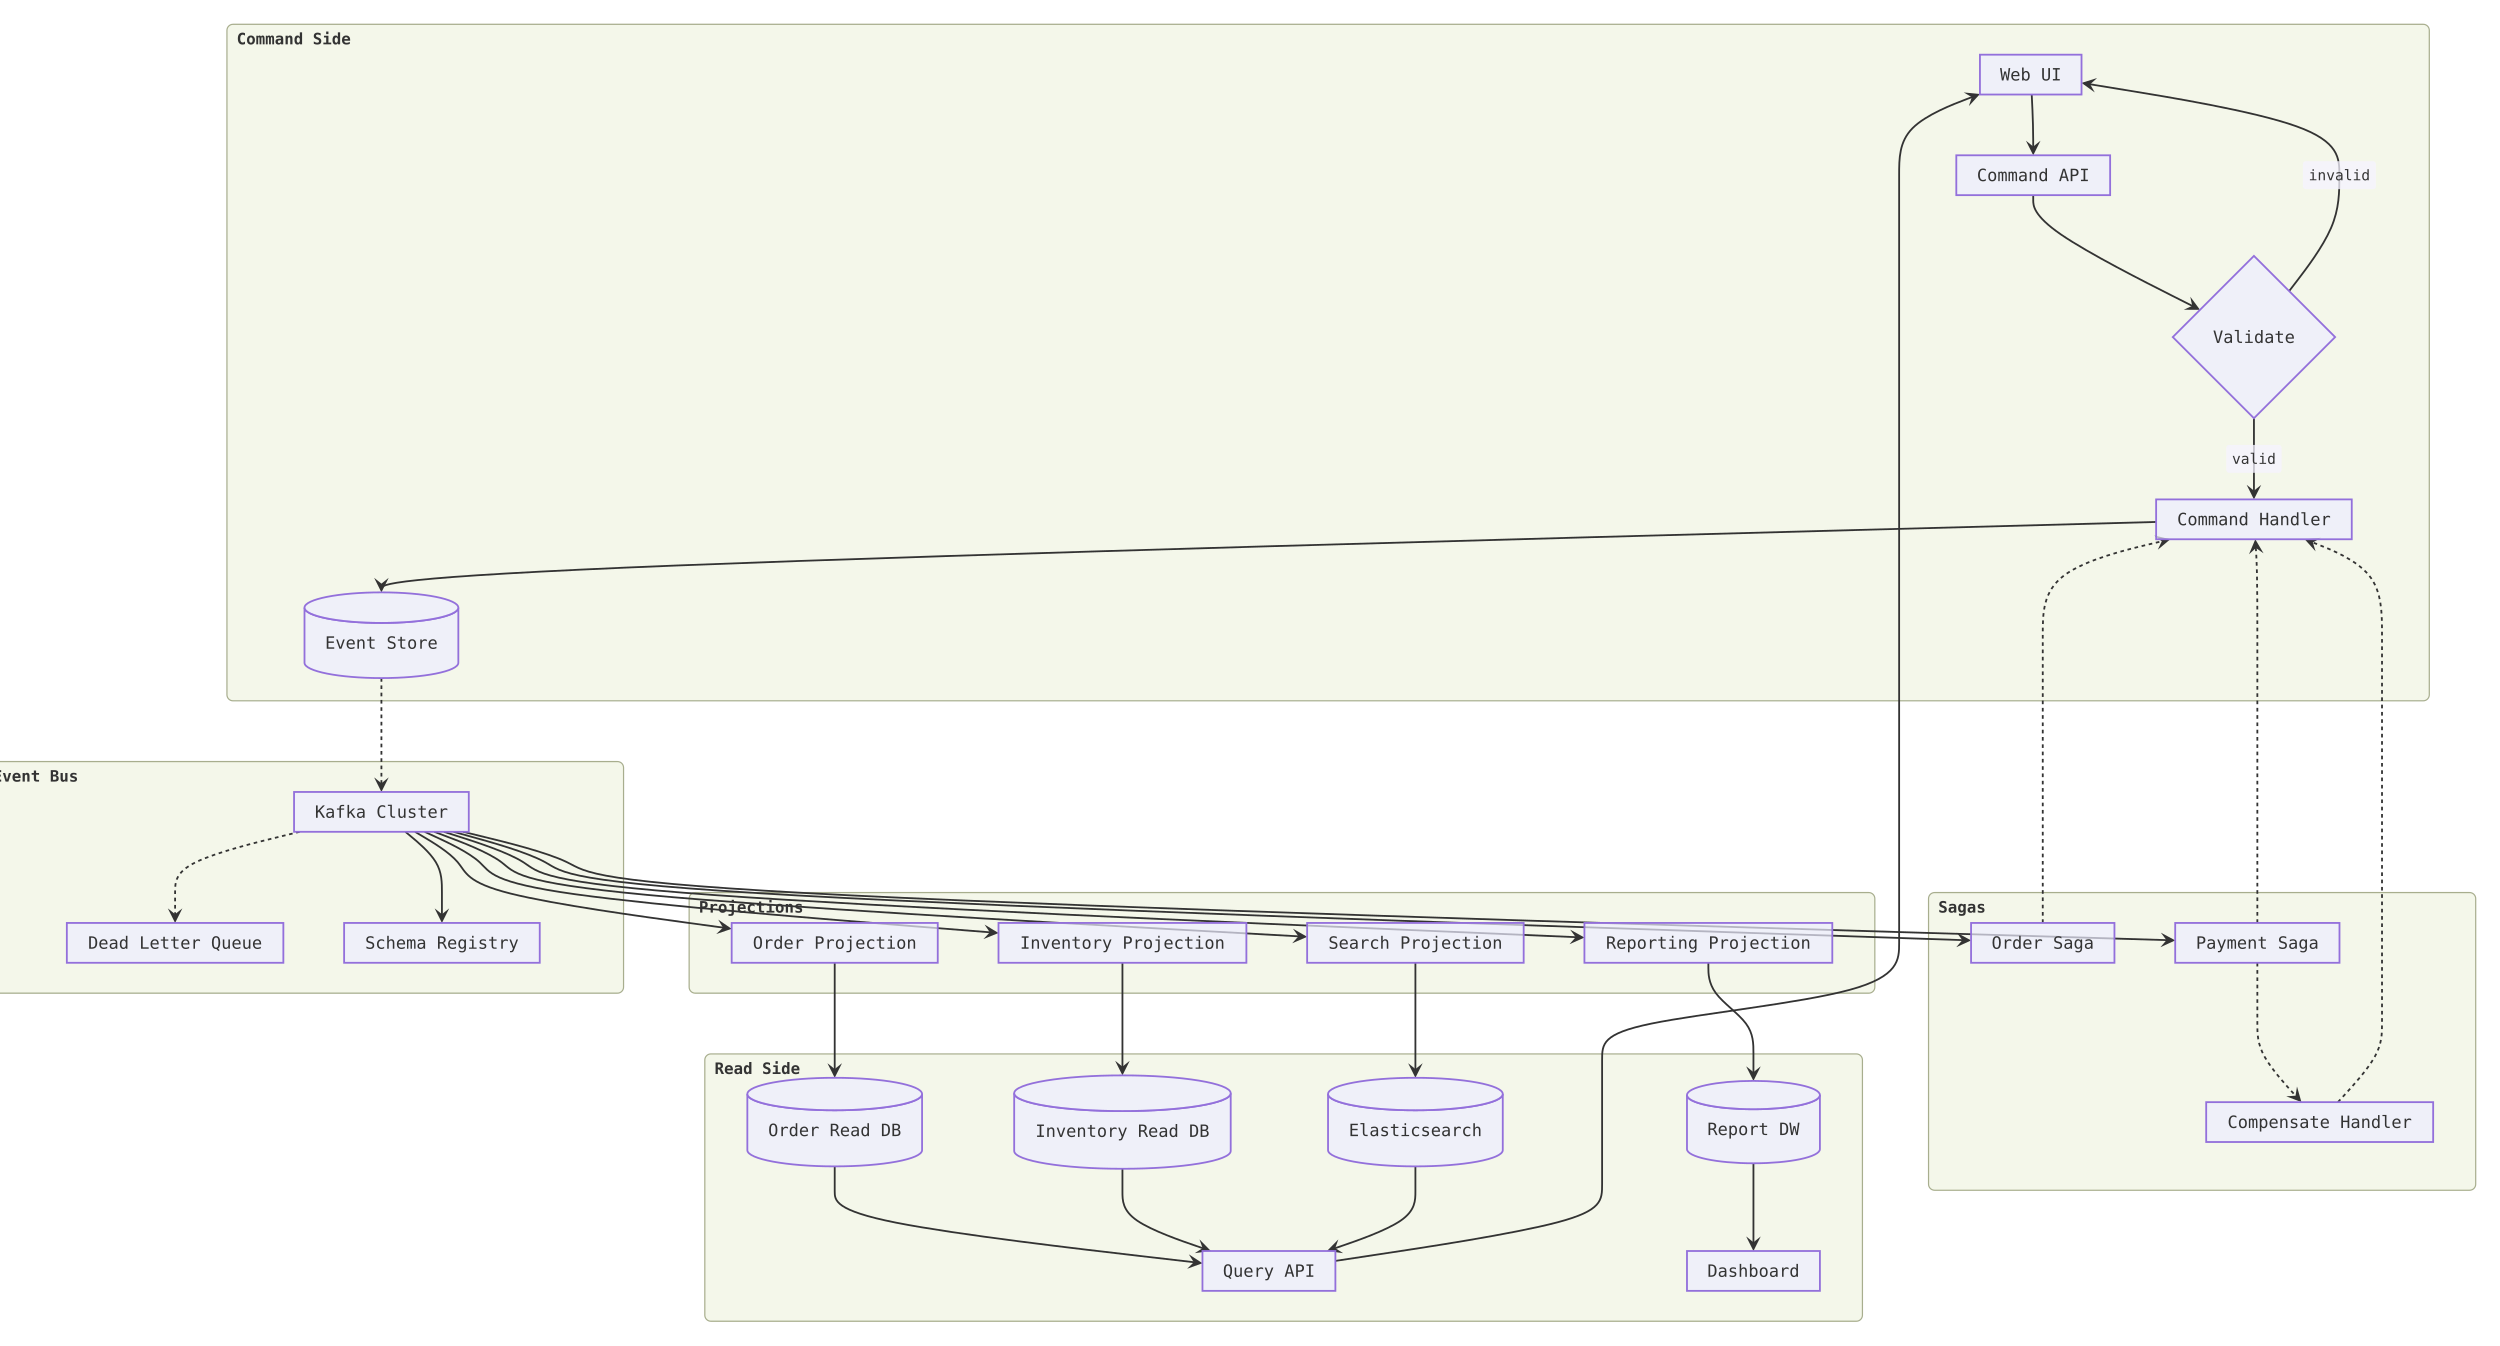
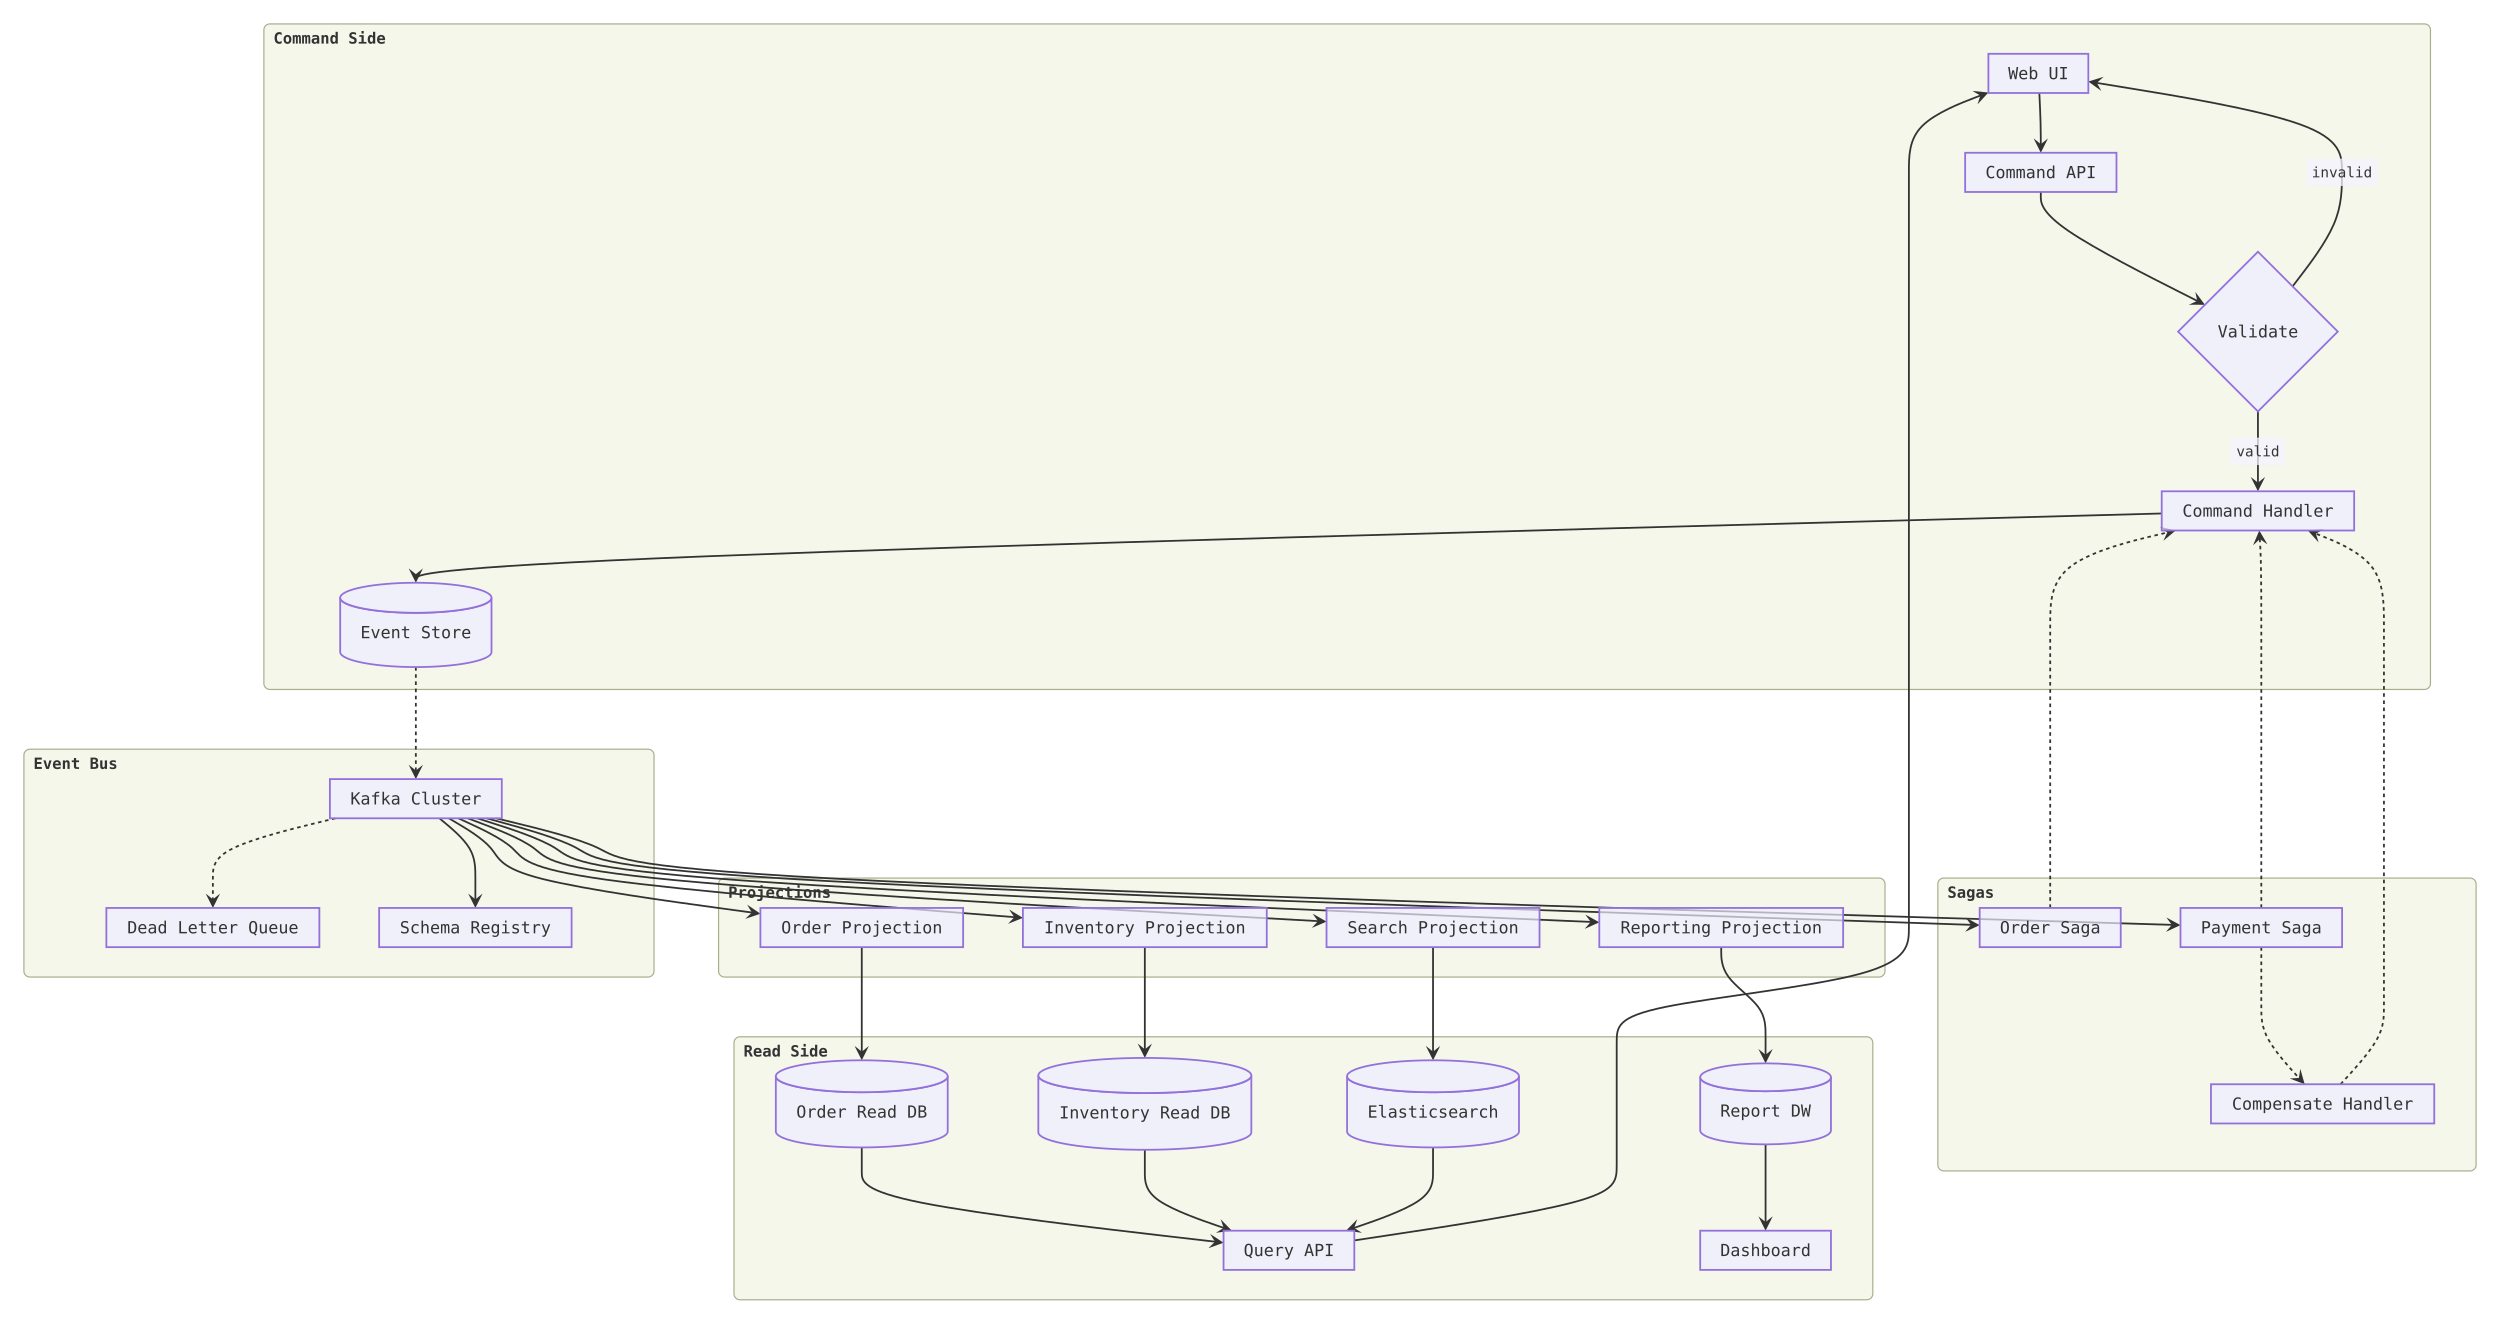
- <svg xmlns="http://www.w3.org/2000/svg" viewBox="0 0 2057.45 1107.35" width="2057.45" height="1107.35">
+ <svg xmlns="http://www.w3.org/2000/svg" viewBox="0 0 2091.42 1107.35" width="2091.42" height="1107.35">
  <defs>
    <marker id="arrow-point-333333" viewBox="0 0 10 10" refX="8" refY="5" markerWidth="8" markerHeight="8" orient="auto-start-reverse">
      <path d="M10 5 L0 10 L4 5 L0 0 Z" fill="#333333" />
    </marker>
  </defs>
  <g transform="translate(20, 20)">
-     <rect x="166.77" y="0" width="1812.5" height="556.76" rx="5" ry="5" fill="#ecf2dc99" stroke="#a8ae8e" stroke-width="1" />
-     <text x="174.77" y="12" text-anchor="start" dominant-baseline="central" font-size="13px" font-family="'Intel One Mono', 'SF Mono', 'Cascadia Code', 'JetBrains Mono', 'Fira Code', 'Consolas', 'Menlo', monospace" fill="#333333" font-weight="bold">Command Side</text>
-     <rect x="560.05" y="847.36" width="952.7" height="219.99" rx="5" ry="5" fill="#ecf2dc99" stroke="#a8ae8e" stroke-width="1" />
-     <text x="568.05" y="859.36" text-anchor="start" dominant-baseline="central" font-size="13px" font-family="'Intel One Mono', 'SF Mono', 'Cascadia Code', 'JetBrains Mono', 'Fira Code', 'Consolas', 'Menlo', monospace" fill="#333333" font-weight="bold">Read Side</text>
-     <rect x="1567.15" y="714.56" width="450.3" height="244.99" rx="5" ry="5" fill="#ecf2dc99" stroke="#a8ae8e" stroke-width="1" />
-     <text x="1575.15" y="726.56" text-anchor="start" dominant-baseline="central" font-size="13px" font-family="'Intel One Mono', 'SF Mono', 'Cascadia Code', 'JetBrains Mono', 'Fira Code', 'Consolas', 'Menlo', monospace" fill="#333333" font-weight="bold">Sagas</text>
-     <rect x="-33.98" y="606.76" width="527.15" height="190.6" rx="5" ry="5" fill="#ecf2dc99" stroke="#a8ae8e" stroke-width="1" />
-     <text x="-25.98" y="618.76" text-anchor="start" dominant-baseline="central" font-size="13px" font-family="'Intel One Mono', 'SF Mono', 'Cascadia Code', 'JetBrains Mono', 'Fira Code', 'Consolas', 'Menlo', monospace" fill="#333333" font-weight="bold">Event Bus</text>
-     <rect x="547.15" y="714.56" width="975.8" height="82.8" rx="5" ry="5" fill="#ecf2dc99" stroke="#a8ae8e" stroke-width="1" />
-     <text x="555.15" y="726.56" text-anchor="start" dominant-baseline="central" font-size="13px" font-family="'Intel One Mono', 'SF Mono', 'Cascadia Code', 'JetBrains Mono', 'Fira Code', 'Consolas', 'Menlo', monospace" fill="#333333" font-weight="bold">Projections</text>
-     <path d="M1652.06 57.8 L1652.27 61.97 C1652.47 66.13 1652.89 74.47 1653.09 82.8 C1653.3 91.13 1653.3 99.47 1653.3 103.63 L1653.3 105.4" fill="none" stroke="#333333" stroke-width="1.5" marker-end="url(#arrow-point-333333)" />
-     <path d="M1653.3 140.6 L1653.3 144.77 C1653.3 148.93 1653.3 157.27 1676.18 173 C1699.06 188.72 1744.82 211.85 1767.7 223.41 L1788.43 233.89" fill="none" stroke="#333333" stroke-width="1.5" marker-end="url(#arrow-point-333333)" />
-     <path d="M1834.95 324.2 L1834.95 329.77 C1834.95 335.33 1834.95 346.47 1834.95 357.6 C1834.95 368.73 1834.95 379.87 1834.95 385.43 L1834.95 388.6" fill="none" stroke="#333333" stroke-width="1.5" marker-end="url(#arrow-point-333333)" />
-     <rect x="1812.52" y="346.4" width="44.86" height="22.4" rx="2" ry="2" fill="#f5f3ffbf" stroke="#f5f3ffbf" stroke-width="0.5" />
-     <text x="1834.95" y="357.6" text-anchor="middle" dominant-baseline="central" font-size="12px" font-family="'Intel One Mono', 'SF Mono', 'Cascadia Code', 'JetBrains Mono', 'Fira Code', 'Consolas', 'Menlo', monospace" fill="#333333">valid</text>
-     <path d="M1754.45 409.56 L1511.02 416.1 C1267.6 422.64 780.75 435.72 537.32 445.38 C293.9 455.04 293.9 461.27 293.9 464.39 L293.9 465.11" fill="none" stroke="#333333" stroke-width="1.5" marker-end="url(#arrow-point-333333)" />
-     <path d="M293.9 538.05 L293.9 541.17 C293.9 544.29 293.9 550.52 293.9 557.81 C293.9 565.09 293.9 573.43 293.9 581.76 C293.9 590.09 293.9 598.43 293.9 606.76 C293.9 615.09 293.9 623.43 293.9 627.59 L293.9 629.36" fill="none" stroke="#333333" stroke-width="1.5" stroke-dasharray="3 3" marker-end="url(#arrow-point-333333)" />
-     <path d="M313.63 664.56 L318.64 668.73 C323.65 672.89 333.68 681.23 338.69 689.56 C343.7 697.89 343.7 706.23 343.7 714.56 C343.7 722.89 343.7 731.23 343.7 735.39 L343.7 737.16" fill="none" stroke="#333333" stroke-width="1.5" marker-end="url(#arrow-point-333333)" />
-     <path d="M321.55 664.56 L328.58 668.73 C335.6 672.89 349.65 681.23 356.68 689.56 C363.7 697.89 363.7 706.23 400.11 715.36 C436.52 724.5 509.33 734.44 545.74 739.41 L579.77 744.06" fill="none" stroke="#333333" stroke-width="1.5" marker-end="url(#arrow-point-333333)" />
-     <path d="M329.47 664.56 L338.51 668.73 C347.55 672.89 365.62 681.23 374.66 689.56 C383.7 697.89 383.7 706.23 453.37 715.94 C523.05 725.65 662.4 736.75 732.07 742.29 L799.36 747.65" fill="none" stroke="#333333" stroke-width="1.5" marker-end="url(#arrow-point-333333)" />
-     <path d="M345.32 664.56 L358.38 668.73 C371.45 672.89 397.57 681.23 410.64 689.56 C423.7 697.89 423.7 706.23 567.07 716.56 C710.45 726.9 997.2 739.23 1140.57 745.4 L1281.55 751.47" fill="none" stroke="#333333" stroke-width="1.5" marker-end="url(#arrow-point-333333)" />
-     <path d="M337.4 664.56 L348.45 668.73 C359.5 672.89 381.6 681.23 392.65 689.56 C403.7 697.89 403.7 706.23 512.37 716.46 C621.05 726.7 838.4 738.84 947.07 744.91 L1053.35 750.85" fill="none" stroke="#333333" stroke-width="1.5" marker-end="url(#arrow-point-333333)" />
-     <path d="M226.64 664.56 L209.55 668.73 C192.46 672.89 158.28 681.23 141.19 689.56 C124.1 697.89 124.1 706.23 124.1 714.56 C124.1 722.89 124.1 731.23 124.1 735.39 L124.1 737.16" fill="none" stroke="#333333" stroke-width="1.5" stroke-dasharray="3 3" marker-end="url(#arrow-point-333333)" />
-     <path d="M353.24 664.56 L368.32 668.73 C383.39 672.89 413.55 681.23 428.62 689.56 C443.7 697.89 443.7 706.23 636.77 716.96 C829.85 727.69 1216 740.82 1409.08 747.39 L1599.75 753.87" fill="none" stroke="#333333" stroke-width="1.5" marker-end="url(#arrow-point-333333)" />
-     <path d="M361.16 664.56 L378.25 668.73 C395.34 672.89 429.52 681.23 446.61 689.56 C463.7 697.89 463.7 706.23 681.44 716.95 C899.18 727.68 1334.67 740.8 1552.41 747.36 L1767.75 753.85" fill="none" stroke="#333333" stroke-width="1.5" marker-end="url(#arrow-point-333333)" />
-     <path d="M666.95 772.36 L666.95 776.53 C666.95 780.69 666.95 789.03 666.95 797.36 C666.95 805.69 666.95 814.03 666.95 822.36 C666.95 830.69 666.95 839.03 666.95 846.46 C666.95 853.9 666.95 860.45 666.95 863.72 L666.95 864.59" fill="none" stroke="#333333" stroke-width="1.5" marker-end="url(#arrow-point-333333)" />
-     <path d="M903.75 772.36 L903.75 776.53 C903.75 780.69 903.75 789.03 903.75 797.36 C903.75 805.69 903.75 814.03 903.75 822.36 C903.75 830.69 903.75 839.03 903.75 846.13 C903.75 853.24 903.75 859.13 903.75 862.07 L903.75 862.61" fill="none" stroke="#333333" stroke-width="1.5" marker-end="url(#arrow-point-333333)" />
-     <path d="M1385.95 772.36 L1385.95 776.53 C1385.95 780.69 1385.95 789.03 1392.13 797.36 C1398.32 805.69 1410.68 814.03 1416.87 822.36 C1423.05 830.69 1423.05 839.03 1423.05 846.89 C1423.05 854.76 1423.05 862.15 1423.05 865.85 L1423.05 867.15" fill="none" stroke="#333333" stroke-width="1.5" marker-end="url(#arrow-point-333333)" />
-     <path d="M1144.85 772.36 L1144.85 776.53 C1144.85 780.69 1144.85 789.03 1144.85 797.36 C1144.85 805.69 1144.85 814.03 1144.85 822.36 C1144.85 830.69 1144.85 839.03 1144.85 846.46 C1144.85 853.9 1144.85 860.45 1144.85 863.72 L1144.85 864.59" fill="none" stroke="#333333" stroke-width="1.5" marker-end="url(#arrow-point-333333)" />
-     <path d="M666.95 939.91 L666.95 943.19 C666.95 946.46 666.95 953 666.95 960.44 C666.95 967.88 666.95 976.21 717.39 986.22 C767.83 996.23 868.72 1007.92 919.16 1013.76 L967.22 1019.33" fill="none" stroke="#333333" stroke-width="1.5" marker-end="url(#arrow-point-333333)" />
-     <path d="M903.75 941.89 L903.75 944.83 C903.75 947.78 903.75 953.66 903.75 960.77 C903.75 967.88 903.75 976.21 915.88 984.55 C928.02 992.88 952.28 1001.21 964.41 1005.38 L974.28 1008.77" fill="none" stroke="#333333" stroke-width="1.5" marker-end="url(#arrow-point-333333)" />
-     <path d="M1144.85 939.91 L1144.85 943.19 C1144.85 946.46 1144.85 953 1144.85 960.44 C1144.85 967.88 1144.85 976.21 1132.72 984.55 C1120.58 992.88 1096.32 1001.21 1084.19 1005.38 L1074.32 1008.77" fill="none" stroke="#333333" stroke-width="1.5" marker-end="url(#arrow-point-333333)" />
-     <path d="M1423.05 937.35 L1423.05 941.05 C1423.05 944.75 1423.05 952.15 1423.05 960.01 C1423.05 967.88 1423.05 976.21 1423.05 984.55 C1423.05 992.88 1423.05 1001.21 1423.05 1005.38 L1423.05 1007.15" fill="none" stroke="#333333" stroke-width="1.5" marker-end="url(#arrow-point-333333)" />
-     <path d="M1837.75 772.36 L1837.75 776.53 C1837.75 780.69 1837.75 789.03 1837.75 797.36 C1837.75 805.69 1837.75 814.03 1837.75 822.36 C1837.75 830.69 1837.75 839.03 1843.8 849.81 C1849.85 860.59 1861.95 873.82 1868 880.44 L1872.43 885.28" fill="none" stroke="#333333" stroke-width="1.5" stroke-dasharray="3 3" marker-end="url(#arrow-point-333333)" />
-     <path d="M1079 1017.69 L1115.58 1012.16 C1152.17 1006.64 1225.33 995.59 1261.92 985.9 C1298.5 976.21 1298.5 967.88 1298.5 954.36 C1298.5 940.85 1298.5 922.15 1298.5 903.45 C1298.5 884.75 1298.5 866.06 1298.5 852.54 C1298.5 839.03 1298.5 830.69 1339.24 822.36 C1379.98 814.03 1461.47 805.69 1502.21 794.63 C1542.95 783.56 1542.95 769.76 1542.95 755.96 C1542.95 742.16 1542.95 728.36 1542.95 717.29 C1542.95 706.23 1542.95 697.89 1542.95 686.83 C1542.95 675.76 1542.95 661.96 1542.95 648.16 C1542.95 634.36 1542.95 620.56 1542.95 609.49 C1542.95 598.43 1542.95 590.09 1542.95 581.76 C1542.95 573.43 1542.95 565.09 1542.95 551.93 C1542.95 538.77 1542.95 520.77 1542.95 502.78 C1542.95 484.79 1542.95 466.79 1542.95 450.9 C1542.95 435 1542.95 421.2 1542.95 406 C1542.95 390.8 1542.95 374.2 1542.95 349.2 C1542.95 324.2 1542.95 290.8 1542.95 258.8 C1542.95 226.8 1542.95 196.2 1542.95 174 C1542.95 151.8 1542.95 138 1542.95 124.2 C1542.95 110.4 1542.95 96.6 1554.03 85.46 C1565.12 74.33 1587.28 65.85 1598.37 61.62 L1607.21 58.24" fill="none" stroke="#333333" stroke-width="1.5" marker-end="url(#arrow-point-333333)" />
-     <path d="M1661.15 739.56 L1661.15 735.39 C1661.15 731.23 1661.15 722.89 1661.15 714.56 C1661.15 706.23 1661.15 697.89 1661.15 686.83 C1661.15 675.76 1661.15 661.96 1661.15 648.16 C1661.15 634.36 1661.15 620.56 1661.15 609.49 C1661.15 598.43 1661.15 590.09 1661.15 581.76 C1661.15 573.43 1661.15 565.09 1661.15 551.93 C1661.15 538.77 1661.15 520.77 1661.15 502.78 C1661.15 484.79 1661.15 466.79 1678.64 453.63 C1696.13 440.47 1731.12 432.13 1748.61 427.97 L1763.77 424.36" fill="none" stroke="#333333" stroke-width="1.5" stroke-dasharray="3 3" marker-end="url(#arrow-point-333333)" />
-     <path d="M1837.75 739.56 L1837.75 735.39 C1837.75 731.23 1837.75 722.89 1837.75 714.56 C1837.75 706.23 1837.75 697.89 1837.75 686.83 C1837.75 675.76 1837.75 661.96 1837.75 648.16 C1837.75 634.36 1837.75 620.56 1837.75 609.49 C1837.75 598.43 1837.75 590.09 1837.75 581.76 C1837.75 573.43 1837.75 565.09 1837.75 551.93 C1837.75 538.77 1837.75 520.77 1837.75 502.78 C1837.75 484.79 1837.75 466.79 1837.47 453.63 C1837.19 440.47 1836.62 432.13 1836.34 427.97 L1836.22 426.19" fill="none" stroke="#333333" stroke-width="1.5" stroke-dasharray="3 3" marker-end="url(#arrow-point-333333)" />
-     <path d="M1904.05 887.05 L1910.1 880.44 C1916.15 873.82 1928.25 860.59 1934.3 849.81 C1940.35 839.03 1940.35 830.69 1940.35 822.36 C1940.35 814.03 1940.35 805.69 1940.35 794.63 C1940.35 783.56 1940.35 769.76 1940.35 755.96 C1940.35 742.16 1940.35 728.36 1940.35 717.29 C1940.35 706.23 1940.35 697.89 1940.35 686.83 C1940.35 675.76 1940.35 661.96 1940.35 648.16 C1940.35 634.36 1940.35 620.56 1940.35 609.49 C1940.35 598.43 1940.35 590.09 1940.35 581.76 C1940.35 573.43 1940.35 565.09 1940.35 551.93 C1940.35 538.77 1940.35 520.77 1940.35 502.78 C1940.35 484.79 1940.35 466.79 1929.74 453.63 C1919.13 440.47 1897.92 432.13 1887.31 427.97 L1878.94 424.68" fill="none" stroke="#333333" stroke-width="1.5" stroke-dasharray="3 3" marker-end="url(#arrow-point-333333)" />
-     <path d="M1863.92 219.57 L1870.81 210.58 C1877.7 201.58 1891.47 183.59 1898.36 167.7 C1905.25 151.8 1905.25 138 1905.25 124.2 C1905.25 110.4 1905.25 96.6 1869.88 83.94 C1834.52 71.27 1763.78 59.74 1728.42 53.98 L1695.42 48.6" fill="none" stroke="#333333" stroke-width="1.5" marker-end="url(#arrow-point-333333)" />
-     <rect x="1875.45" y="113" width="59.6" height="22.4" rx="2" ry="2" fill="#f5f3ffbf" stroke="#f5f3ffbf" stroke-width="0.5" />
-     <text x="1905.25" y="124.2" text-anchor="middle" dominant-baseline="central" font-size="12px" font-family="'Intel One Mono', 'SF Mono', 'Cascadia Code', 'JetBrains Mono', 'Fira Code', 'Consolas', 'Menlo', monospace" fill="#333333">invalid</text>
-     <rect x="1609.45" y="25" width="83.6" height="32.8" fill="#ececffb2" stroke="#9370db" stroke-width="1.5" />
-     <text x="1651.25" y="41.4" text-anchor="middle" dominant-baseline="central" font-size="14px" font-family="'Intel One Mono', 'SF Mono', 'Cascadia Code', 'JetBrains Mono', 'Fira Code', 'Consolas', 'Menlo', monospace" fill="#333333">Web UI</text>
-     <rect x="1590" y="107.8" width="126.6" height="32.8" fill="#ececffb2" stroke="#9370db" stroke-width="1.5" />
-     <text x="1653.3" y="124.2" text-anchor="middle" dominant-baseline="central" font-size="14px" font-family="'Intel One Mono', 'SF Mono', 'Cascadia Code', 'JetBrains Mono', 'Fira Code', 'Consolas', 'Menlo', monospace" fill="#333333">Command API</text>
-     <polygon points="1834.95,190.6 1901.75,257.4 1834.95,324.2 1768.15,257.4" fill="#ececffb2" stroke="#9370db" stroke-width="1.5" />
-     <text x="1834.95" y="257.4" text-anchor="middle" dominant-baseline="central" font-size="14px" font-family="'Intel One Mono', 'SF Mono', 'Cascadia Code', 'JetBrains Mono', 'Fira Code', 'Consolas', 'Menlo', monospace" fill="#333333">Validate</text>
-     <rect x="1754.45" y="391" width="161" height="32.8" fill="#ececffb2" stroke="#9370db" stroke-width="1.5" />
-     <text x="1834.95" y="407.4" text-anchor="middle" dominant-baseline="central" font-size="14px" font-family="'Intel One Mono', 'SF Mono', 'Cascadia Code', 'JetBrains Mono', 'Fira Code', 'Consolas', 'Menlo', monospace" fill="#333333">Command Handler</text>
-     <path d="M230.6 480.09 L230.6 525.47 A63.3 12.58 0 0 0 357.2 525.47 L357.2 480.09 A63.3 12.58 0 0 1 230.6 480.09" fill="#ececffb2" stroke="#9370db" stroke-width="1.5" />
-     <path d="M230.6 480.09 A63.3 12.58 0 0 1 357.2 480.09 A63.3 12.58 0 0 1 230.6 480.09" fill="#ececffb2" stroke="#9370db" stroke-width="1.5" />
-     <text x="293.9" y="509.07" text-anchor="middle" dominant-baseline="central" font-size="14px" font-family="'Intel One Mono', 'SF Mono', 'Cascadia Code', 'JetBrains Mono', 'Fira Code', 'Consolas', 'Menlo', monospace" fill="#333333">Event Store</text>
-     <rect x="222" y="631.76" width="143.8" height="32.8" fill="#ececffb2" stroke="#9370db" stroke-width="1.5" />
-     <text x="293.9" y="648.16" text-anchor="middle" dominant-baseline="central" font-size="14px" font-family="'Intel One Mono', 'SF Mono', 'Cascadia Code', 'JetBrains Mono', 'Fira Code', 'Consolas', 'Menlo', monospace" fill="#333333">Kafka Cluster</text>
-     <rect x="35" y="739.56" width="178.2" height="32.8" fill="#ececffb2" stroke="#9370db" stroke-width="1.5" />
-     <text x="124.1" y="755.96" text-anchor="middle" dominant-baseline="central" font-size="14px" font-family="'Intel One Mono', 'SF Mono', 'Cascadia Code', 'JetBrains Mono', 'Fira Code', 'Consolas', 'Menlo', monospace" fill="#333333">Dead Letter Queue</text>
-     <rect x="263.2" y="739.56" width="161" height="32.8" fill="#ececffb2" stroke="#9370db" stroke-width="1.5" />
-     <text x="343.7" y="755.96" text-anchor="middle" dominant-baseline="central" font-size="14px" font-family="'Intel One Mono', 'SF Mono', 'Cascadia Code', 'JetBrains Mono', 'Fira Code', 'Consolas', 'Menlo', monospace" fill="#333333">Schema Registry</text>
-     <rect x="582.15" y="739.56" width="169.6" height="32.8" fill="#ececffb2" stroke="#9370db" stroke-width="1.5" />
-     <text x="666.95" y="755.96" text-anchor="middle" dominant-baseline="central" font-size="14px" font-family="'Intel One Mono', 'SF Mono', 'Cascadia Code', 'JetBrains Mono', 'Fira Code', 'Consolas', 'Menlo', monospace" fill="#333333">Order Projection</text>
-     <rect x="801.75" y="739.56" width="204" height="32.8" fill="#ececffb2" stroke="#9370db" stroke-width="1.5" />
-     <text x="903.75" y="755.96" text-anchor="middle" dominant-baseline="central" font-size="14px" font-family="'Intel One Mono', 'SF Mono', 'Cascadia Code', 'JetBrains Mono', 'Fira Code', 'Consolas', 'Menlo', monospace" fill="#333333">Inventory Projection</text>
-     <rect x="1283.95" y="739.56" width="204" height="32.8" fill="#ececffb2" stroke="#9370db" stroke-width="1.5" />
-     <text x="1385.95" y="755.96" text-anchor="middle" dominant-baseline="central" font-size="14px" font-family="'Intel One Mono', 'SF Mono', 'Cascadia Code', 'JetBrains Mono', 'Fira Code', 'Consolas', 'Menlo', monospace" fill="#333333">Reporting Projection</text>
-     <rect x="1055.75" y="739.56" width="178.2" height="32.8" fill="#ececffb2" stroke="#9370db" stroke-width="1.5" />
-     <text x="1144.85" y="755.96" text-anchor="middle" dominant-baseline="central" font-size="14px" font-family="'Intel One Mono', 'SF Mono', 'Cascadia Code', 'JetBrains Mono', 'Fira Code', 'Consolas', 'Menlo', monospace" fill="#333333">Search Projection</text>
-     <path d="M595.05 880.37 L595.05 926.54 A71.9 13.37 0 0 0 738.85 926.54 L738.85 880.37 A71.9 13.37 0 0 1 595.05 880.37" fill="#ececffb2" stroke="#9370db" stroke-width="1.5" />
-     <path d="M595.05 880.37 A71.9 13.37 0 0 1 738.85 880.37 A71.9 13.37 0 0 1 595.05 880.37" fill="#ececffb2" stroke="#9370db" stroke-width="1.5" />
-     <text x="666.95" y="910.14" text-anchor="middle" dominant-baseline="central" font-size="14px" font-family="'Intel One Mono', 'SF Mono', 'Cascadia Code', 'JetBrains Mono', 'Fira Code', 'Consolas', 'Menlo', monospace" fill="#333333">Order Read DB</text>
-     <path d="M814.65 879.71 L814.65 927.2 A89.1 14.69 0 0 0 992.85 927.2 L992.85 879.71 A89.1 14.69 0 0 1 814.65 879.71" fill="#ececffb2" stroke="#9370db" stroke-width="1.5" />
-     <path d="M814.65 879.71 A89.1 14.69 0 0 1 992.85 879.71 A89.1 14.69 0 0 1 814.65 879.71" fill="#ececffb2" stroke="#9370db" stroke-width="1.5" />
-     <text x="903.75" y="910.8" text-anchor="middle" dominant-baseline="central" font-size="14px" font-family="'Intel One Mono', 'SF Mono', 'Cascadia Code', 'JetBrains Mono', 'Fira Code', 'Consolas', 'Menlo', monospace" fill="#333333">Inventory Read DB</text>
-     <path d="M1368.35 881.22 L1368.35 925.69 A54.7 11.67 0 0 0 1477.75 925.69 L1477.75 881.22 A54.7 11.67 0 0 1 1368.35 881.22" fill="#ececffb2" stroke="#9370db" stroke-width="1.5" />
-     <path d="M1368.35 881.22 A54.7 11.67 0 0 1 1477.75 881.22 A54.7 11.67 0 0 1 1368.35 881.22" fill="#ececffb2" stroke="#9370db" stroke-width="1.5" />
-     <text x="1423.05" y="909.29" text-anchor="middle" dominant-baseline="central" font-size="14px" font-family="'Intel One Mono', 'SF Mono', 'Cascadia Code', 'JetBrains Mono', 'Fira Code', 'Consolas', 'Menlo', monospace" fill="#333333">Report DW</text>
-     <path d="M1072.95 880.37 L1072.95 926.54 A71.9 13.37 0 0 0 1216.75 926.54 L1216.75 880.37 A71.9 13.37 0 0 1 1072.95 880.37" fill="#ececffb2" stroke="#9370db" stroke-width="1.5" />
-     <path d="M1072.95 880.37 A71.9 13.37 0 0 1 1216.75 880.37 A71.9 13.37 0 0 1 1072.95 880.37" fill="#ececffb2" stroke="#9370db" stroke-width="1.5" />
-     <text x="1144.85" y="910.14" text-anchor="middle" dominant-baseline="central" font-size="14px" font-family="'Intel One Mono', 'SF Mono', 'Cascadia Code', 'JetBrains Mono', 'Fira Code', 'Consolas', 'Menlo', monospace" fill="#333333">Elasticsearch</text>
-     <rect x="969.6" y="1009.55" width="109.4" height="32.8" fill="#ececffb2" stroke="#9370db" stroke-width="1.5" />
-     <text x="1024.3" y="1025.95" text-anchor="middle" dominant-baseline="central" font-size="14px" font-family="'Intel One Mono', 'SF Mono', 'Cascadia Code', 'JetBrains Mono', 'Fira Code', 'Consolas', 'Menlo', monospace" fill="#333333">Query API</text>
-     <rect x="1368.35" y="1009.55" width="109.4" height="32.8" fill="#ececffb2" stroke="#9370db" stroke-width="1.5" />
-     <text x="1423.05" y="1025.95" text-anchor="middle" dominant-baseline="central" font-size="14px" font-family="'Intel One Mono', 'SF Mono', 'Cascadia Code', 'JetBrains Mono', 'Fira Code', 'Consolas', 'Menlo', monospace" fill="#333333">Dashboard</text>
-     <rect x="1602.15" y="739.56" width="118" height="32.8" fill="#ececffb2" stroke="#9370db" stroke-width="1.5" />
-     <text x="1661.15" y="755.96" text-anchor="middle" dominant-baseline="central" font-size="14px" font-family="'Intel One Mono', 'SF Mono', 'Cascadia Code', 'JetBrains Mono', 'Fira Code', 'Consolas', 'Menlo', monospace" fill="#333333">Order Saga</text>
-     <rect x="1770.15" y="739.56" width="135.2" height="32.8" fill="#ececffb2" stroke="#9370db" stroke-width="1.5" />
-     <text x="1837.75" y="755.96" text-anchor="middle" dominant-baseline="central" font-size="14px" font-family="'Intel One Mono', 'SF Mono', 'Cascadia Code', 'JetBrains Mono', 'Fira Code', 'Consolas', 'Menlo', monospace" fill="#333333">Payment Saga</text>
-     <rect x="1795.65" y="887.05" width="186.8" height="32.8" fill="#ececffb2" stroke="#9370db" stroke-width="1.5" />
-     <text x="1889.05" y="903.45" text-anchor="middle" dominant-baseline="central" font-size="14px" font-family="'Intel One Mono', 'SF Mono', 'Cascadia Code', 'JetBrains Mono', 'Fira Code', 'Consolas', 'Menlo', monospace" fill="#333333">Compensate Handler</text>
+     <rect x="200.75" y="0" width="1812.5" height="556.76" rx="5" ry="5" fill="#ecf2dc99" stroke="#a8ae8e" stroke-width="1" />
+     <text x="208.75" y="12" text-anchor="start" dominant-baseline="central" font-size="13px" font-family="'Intel One Mono', 'SF Mono', 'Cascadia Code', 'JetBrains Mono', 'Fira Code', 'Consolas', 'Menlo', monospace" fill="#333333" font-weight="bold">Command Side</text>
+     <rect x="594.03" y="847.36" width="952.7" height="219.99" rx="5" ry="5" fill="#ecf2dc99" stroke="#a8ae8e" stroke-width="1" />
+     <text x="602.03" y="859.36" text-anchor="start" dominant-baseline="central" font-size="13px" font-family="'Intel One Mono', 'SF Mono', 'Cascadia Code', 'JetBrains Mono', 'Fira Code', 'Consolas', 'Menlo', monospace" fill="#333333" font-weight="bold">Read Side</text>
+     <rect x="1601.13" y="714.56" width="450.3" height="244.99" rx="5" ry="5" fill="#ecf2dc99" stroke="#a8ae8e" stroke-width="1" />
+     <text x="1609.13" y="726.56" text-anchor="start" dominant-baseline="central" font-size="13px" font-family="'Intel One Mono', 'SF Mono', 'Cascadia Code', 'JetBrains Mono', 'Fira Code', 'Consolas', 'Menlo', monospace" fill="#333333" font-weight="bold">Sagas</text>
+     <rect x="0" y="606.76" width="527.15" height="190.6" rx="5" ry="5" fill="#ecf2dc99" stroke="#a8ae8e" stroke-width="1" />
+     <text x="8" y="618.76" text-anchor="start" dominant-baseline="central" font-size="13px" font-family="'Intel One Mono', 'SF Mono', 'Cascadia Code', 'JetBrains Mono', 'Fira Code', 'Consolas', 'Menlo', monospace" fill="#333333" font-weight="bold">Event Bus</text>
+     <rect x="581.13" y="714.56" width="975.8" height="82.8" rx="5" ry="5" fill="#ecf2dc99" stroke="#a8ae8e" stroke-width="1" />
+     <text x="589.13" y="726.56" text-anchor="start" dominant-baseline="central" font-size="13px" font-family="'Intel One Mono', 'SF Mono', 'Cascadia Code', 'JetBrains Mono', 'Fira Code', 'Consolas', 'Menlo', monospace" fill="#333333" font-weight="bold">Projections</text>
+     <path d="M1686.04 57.8 L1686.24 61.97 C1686.45 66.13 1686.86 74.47 1687.07 82.8 C1687.28 91.13 1687.28 99.47 1687.27 103.63 L1687.27 105.4" fill="none" stroke="#333333" stroke-width="1.5" marker-end="url(#arrow-point-333333)" />
+     <path d="M1687.28 140.6 L1687.27 144.77 C1687.28 148.93 1687.28 157.27 1710.15 173 C1733.03 188.72 1778.79 211.85 1801.67 223.41 L1822.41 233.89" fill="none" stroke="#333333" stroke-width="1.5" marker-end="url(#arrow-point-333333)" />
+     <path d="M1868.92 324.2 L1868.92 329.77 C1868.92 335.33 1868.92 346.47 1868.92 357.6 C1868.92 368.73 1868.92 379.87 1868.92 385.43 L1868.92 388.6" fill="none" stroke="#333333" stroke-width="1.5" marker-end="url(#arrow-point-333333)" />
+     <rect x="1846.5" y="346.4" width="44.86" height="22.4" rx="2" ry="2" fill="#f5f3ffbf" stroke="#f5f3ffbf" stroke-width="0.5" />
+     <text x="1868.92" y="357.6" text-anchor="middle" dominant-baseline="central" font-size="12px" font-family="'Intel One Mono', 'SF Mono', 'Cascadia Code', 'JetBrains Mono', 'Fira Code', 'Consolas', 'Menlo', monospace" fill="#333333">valid</text>
+     <path d="M1788.42 409.56 L1545 416.1 C1301.58 422.64 814.73 435.72 571.3 445.38 C327.88 455.04 327.88 461.27 327.88 464.39 L327.88 465.11" fill="none" stroke="#333333" stroke-width="1.5" marker-end="url(#arrow-point-333333)" />
+     <path d="M327.88 538.05 L327.88 541.17 C327.88 544.29 327.88 550.52 327.88 557.81 C327.88 565.09 327.88 573.43 327.88 581.76 C327.88 590.09 327.88 598.43 327.88 606.76 C327.88 615.09 327.88 623.43 327.88 627.59 L327.88 629.36" fill="none" stroke="#333333" stroke-width="1.5" stroke-dasharray="3 3" marker-end="url(#arrow-point-333333)" />
+     <path d="M347.6 664.56 L352.61 668.73 C357.63 672.89 367.65 681.23 372.66 689.56 C377.68 697.89 377.68 706.23 377.68 714.56 C377.68 722.89 377.68 731.23 377.68 735.39 L377.68 737.16" fill="none" stroke="#333333" stroke-width="1.5" marker-end="url(#arrow-point-333333)" />
+     <path d="M355.53 664.56 L362.55 668.73 C369.58 672.89 383.63 681.23 390.65 689.56 C397.68 697.89 397.68 706.23 434.08 715.36 C470.49 724.5 543.31 734.44 579.72 739.41 L613.75 744.06" fill="none" stroke="#333333" stroke-width="1.5" marker-end="url(#arrow-point-333333)" />
+     <path d="M363.45 664.56 L372.49 668.73 C381.52 672.89 399.6 681.23 408.64 689.56 C417.68 697.89 417.68 706.23 487.35 715.94 C557.03 725.65 696.38 736.75 766.05 742.29 L833.33 747.65" fill="none" stroke="#333333" stroke-width="1.5" marker-end="url(#arrow-point-333333)" />
+     <path d="M379.29 664.56 L392.36 668.73 C405.42 672.89 431.55 681.23 444.61 689.56 C457.68 697.89 457.68 706.23 601.05 716.56 C744.43 726.9 1031.17 739.23 1174.55 745.4 L1315.53 751.47" fill="none" stroke="#333333" stroke-width="1.5" marker-end="url(#arrow-point-333333)" />
+     <path d="M371.37 664.56 L382.42 668.73 C393.47 672.89 415.57 681.23 426.62 689.56 C437.68 697.89 437.68 706.23 546.35 716.46 C655.03 726.7 872.38 738.84 981.05 744.91 L1087.33 750.85" fill="none" stroke="#333333" stroke-width="1.5" marker-end="url(#arrow-point-333333)" />
+     <path d="M260.61 664.56 L243.52 668.73 C226.43 672.89 192.25 681.23 175.16 689.56 C158.08 697.89 158.08 706.23 158.08 714.56 C158.08 722.89 158.08 731.23 158.08 735.39 L158.08 737.16" fill="none" stroke="#333333" stroke-width="1.5" stroke-dasharray="3 3" marker-end="url(#arrow-point-333333)" />
+     <path d="M387.22 664.56 L402.29 668.73 C417.37 672.89 447.52 681.23 462.6 689.56 C477.68 697.89 477.68 706.23 670.75 716.96 C863.83 727.69 1249.98 740.82 1443.05 747.39 L1633.73 753.87" fill="none" stroke="#333333" stroke-width="1.5" marker-end="url(#arrow-point-333333)" />
+     <path d="M395.14 664.56 L412.23 668.73 C429.32 672.89 463.5 681.23 480.59 689.56 C497.68 697.89 497.68 706.23 715.42 716.95 C933.16 727.68 1368.64 740.8 1586.38 747.36 L1801.73 753.85" fill="none" stroke="#333333" stroke-width="1.5" marker-end="url(#arrow-point-333333)" />
+     <path d="M700.93 772.36 L700.93 776.53 C700.93 780.69 700.93 789.03 700.93 797.36 C700.93 805.69 700.93 814.03 700.93 822.36 C700.93 830.69 700.93 839.03 700.93 846.46 C700.93 853.9 700.93 860.45 700.93 863.72 L700.93 864.59" fill="none" stroke="#333333" stroke-width="1.5" marker-end="url(#arrow-point-333333)" />
+     <path d="M937.73 772.36 L937.73 776.53 C937.73 780.69 937.73 789.03 937.73 797.36 C937.73 805.69 937.73 814.03 937.73 822.36 C937.73 830.69 937.73 839.03 937.73 846.13 C937.73 853.24 937.73 859.13 937.73 862.07 L937.73 862.61" fill="none" stroke="#333333" stroke-width="1.5" marker-end="url(#arrow-point-333333)" />
+     <path d="M1419.92 772.36 L1419.92 776.53 C1419.92 780.69 1419.92 789.03 1426.11 797.36 C1432.29 805.69 1444.66 814.03 1450.84 822.36 C1457.03 830.69 1457.03 839.03 1457.02 846.89 C1457.03 854.76 1457.03 862.15 1457.02 865.85 L1457.02 867.15" fill="none" stroke="#333333" stroke-width="1.5" marker-end="url(#arrow-point-333333)" />
+     <path d="M1178.83 772.36 L1178.83 776.53 C1178.83 780.69 1178.83 789.03 1178.83 797.36 C1178.83 805.69 1178.83 814.03 1178.83 822.36 C1178.83 830.69 1178.83 839.03 1178.83 846.46 C1178.83 853.9 1178.83 860.45 1178.83 863.72 L1178.83 864.59" fill="none" stroke="#333333" stroke-width="1.5" marker-end="url(#arrow-point-333333)" />
+     <path d="M700.93 939.91 L700.93 943.19 C700.93 946.46 700.93 953 700.93 960.44 C700.93 967.88 700.93 976.21 751.37 986.22 C801.81 996.23 902.69 1007.92 953.13 1013.76 L1001.19 1019.33" fill="none" stroke="#333333" stroke-width="1.5" marker-end="url(#arrow-point-333333)" />
+     <path d="M937.73 941.89 L937.73 944.83 C937.73 947.78 937.73 953.66 937.73 960.77 C937.73 967.88 937.73 976.21 949.86 984.55 C961.99 992.88 986.26 1001.21 998.39 1005.38 L1008.25 1008.77" fill="none" stroke="#333333" stroke-width="1.5" marker-end="url(#arrow-point-333333)" />
+     <path d="M1178.83 939.91 L1178.83 943.19 C1178.83 946.46 1178.83 953 1178.83 960.44 C1178.83 967.88 1178.83 976.21 1166.69 984.55 C1154.56 992.88 1130.29 1001.21 1118.16 1005.38 L1108.3 1008.77" fill="none" stroke="#333333" stroke-width="1.5" marker-end="url(#arrow-point-333333)" />
+     <path d="M1457.03 937.35 L1457.02 941.05 C1457.03 944.75 1457.03 952.15 1457.02 960.01 C1457.03 967.88 1457.03 976.21 1457.02 984.55 C1457.03 992.88 1457.03 1001.21 1457.02 1005.38 L1457.02 1007.15" fill="none" stroke="#333333" stroke-width="1.5" marker-end="url(#arrow-point-333333)" />
+     <path d="M1871.73 772.36 L1871.73 776.53 C1871.73 780.69 1871.73 789.03 1871.73 797.36 C1871.73 805.69 1871.73 814.03 1871.73 822.36 C1871.73 830.69 1871.73 839.03 1877.78 849.81 C1883.83 860.59 1895.93 873.82 1901.98 880.44 L1906.41 885.28" fill="none" stroke="#333333" stroke-width="1.5" stroke-dasharray="3 3" marker-end="url(#arrow-point-333333)" />
+     <path d="M1112.98 1017.69 L1149.56 1012.16 C1186.14 1006.64 1259.31 995.59 1295.89 985.9 C1332.48 976.21 1332.48 967.88 1332.48 954.36 C1332.48 940.85 1332.48 922.15 1332.48 903.45 C1332.48 884.75 1332.48 866.06 1332.48 852.54 C1332.48 839.03 1332.48 830.69 1373.22 822.36 C1413.96 814.03 1495.44 805.69 1536.18 794.63 C1576.92 783.56 1576.92 769.76 1576.92 755.96 C1576.92 742.16 1576.92 728.36 1576.92 717.29 C1576.92 706.23 1576.92 697.89 1576.92 686.83 C1576.92 675.76 1576.92 661.96 1576.92 648.16 C1576.92 634.36 1576.92 620.56 1576.92 609.49 C1576.92 598.43 1576.92 590.09 1576.92 581.76 C1576.92 573.43 1576.92 565.09 1576.92 551.93 C1576.92 538.77 1576.92 520.77 1576.92 502.78 C1576.92 484.79 1576.92 466.79 1576.92 450.9 C1576.92 435 1576.92 421.2 1576.92 406 C1576.92 390.8 1576.92 374.2 1576.92 349.2 C1576.92 324.2 1576.92 290.8 1576.92 258.8 C1576.92 226.8 1576.92 196.2 1576.92 174 C1576.92 151.8 1576.92 138 1576.92 124.2 C1576.92 110.4 1576.92 96.6 1588.01 85.46 C1599.09 74.33 1621.26 65.85 1632.34 61.62 L1641.18 58.24" fill="none" stroke="#333333" stroke-width="1.5" marker-end="url(#arrow-point-333333)" />
+     <path d="M1695.13 739.56 L1695.13 735.39 C1695.13 731.23 1695.13 722.89 1695.13 714.56 C1695.13 706.23 1695.13 697.89 1695.13 686.83 C1695.13 675.76 1695.13 661.96 1695.13 648.16 C1695.13 634.36 1695.13 620.56 1695.13 609.49 C1695.13 598.43 1695.13 590.09 1695.13 581.76 C1695.13 573.43 1695.13 565.09 1695.13 551.93 C1695.13 538.77 1695.13 520.77 1695.13 502.78 C1695.13 484.79 1695.13 466.79 1712.62 453.63 C1730.11 440.47 1765.09 432.13 1782.58 427.97 L1797.74 424.36" fill="none" stroke="#333333" stroke-width="1.5" stroke-dasharray="3 3" marker-end="url(#arrow-point-333333)" />
+     <path d="M1871.73 739.56 L1871.73 735.39 C1871.73 731.23 1871.73 722.89 1871.73 714.56 C1871.73 706.23 1871.73 697.89 1871.73 686.83 C1871.73 675.76 1871.73 661.96 1871.73 648.16 C1871.73 634.36 1871.73 620.56 1871.73 609.49 C1871.73 598.43 1871.73 590.09 1871.73 581.76 C1871.73 573.43 1871.73 565.09 1871.73 551.93 C1871.73 538.77 1871.73 520.77 1871.73 502.78 C1871.73 484.79 1871.73 466.79 1871.44 453.63 C1871.16 440.47 1870.6 432.13 1870.32 427.97 L1870.2 426.19" fill="none" stroke="#333333" stroke-width="1.5" stroke-dasharray="3 3" marker-end="url(#arrow-point-333333)" />
+     <path d="M1938.02 887.05 L1944.07 880.44 C1950.12 873.82 1962.22 860.59 1968.27 849.81 C1974.33 839.03 1974.33 830.69 1974.33 822.36 C1974.33 814.03 1974.33 805.69 1974.33 794.63 C1974.33 783.56 1974.33 769.76 1974.33 755.96 C1974.33 742.16 1974.33 728.36 1974.33 717.29 C1974.33 706.23 1974.33 697.89 1974.33 686.83 C1974.33 675.76 1974.33 661.96 1974.33 648.16 C1974.33 634.36 1974.33 620.56 1974.33 609.49 C1974.33 598.43 1974.33 590.09 1974.33 581.76 C1974.33 573.43 1974.33 565.09 1974.33 551.93 C1974.33 538.77 1974.33 520.77 1974.33 502.78 C1974.33 484.79 1974.33 466.79 1963.72 453.63 C1953.11 440.47 1931.89 432.13 1921.29 427.97 L1912.91 424.68" fill="none" stroke="#333333" stroke-width="1.5" stroke-dasharray="3 3" marker-end="url(#arrow-point-333333)" />
+     <path d="M1897.9 219.57 L1904.78 210.58 C1911.67 201.58 1925.45 183.59 1932.34 167.7 C1939.22 151.8 1939.22 138 1939.23 124.2 C1939.22 110.4 1939.22 96.6 1903.86 83.94 C1868.49 71.27 1797.76 59.74 1762.39 53.98 L1729.39 48.6" fill="none" stroke="#333333" stroke-width="1.5" marker-end="url(#arrow-point-333333)" />
+     <rect x="1909.42" y="113" width="59.6" height="22.4" rx="2" ry="2" fill="#f5f3ffbf" stroke="#f5f3ffbf" stroke-width="0.5" />
+     <text x="1939.22" y="124.2" text-anchor="middle" dominant-baseline="central" font-size="12px" font-family="'Intel One Mono', 'SF Mono', 'Cascadia Code', 'JetBrains Mono', 'Fira Code', 'Consolas', 'Menlo', monospace" fill="#333333">invalid</text>
+     <rect x="1643.43" y="25" width="83.6" height="32.8" fill="#ececffb2" stroke="#9370db" stroke-width="1.5" />
+     <text x="1685.23" y="41.4" text-anchor="middle" dominant-baseline="central" font-size="14px" font-family="'Intel One Mono', 'SF Mono', 'Cascadia Code', 'JetBrains Mono', 'Fira Code', 'Consolas', 'Menlo', monospace" fill="#333333">Web UI</text>
+     <rect x="1623.98" y="107.8" width="126.6" height="32.8" fill="#ececffb2" stroke="#9370db" stroke-width="1.5" />
+     <text x="1687.28" y="124.2" text-anchor="middle" dominant-baseline="central" font-size="14px" font-family="'Intel One Mono', 'SF Mono', 'Cascadia Code', 'JetBrains Mono', 'Fira Code', 'Consolas', 'Menlo', monospace" fill="#333333">Command API</text>
+     <polygon points="1868.92,190.6 1935.72,257.4 1868.92,324.2 1802.12,257.4" fill="#ececffb2" stroke="#9370db" stroke-width="1.5" />
+     <text x="1868.92" y="257.4" text-anchor="middle" dominant-baseline="central" font-size="14px" font-family="'Intel One Mono', 'SF Mono', 'Cascadia Code', 'JetBrains Mono', 'Fira Code', 'Consolas', 'Menlo', monospace" fill="#333333">Validate</text>
+     <rect x="1788.42" y="391" width="161" height="32.8" fill="#ececffb2" stroke="#9370db" stroke-width="1.5" />
+     <text x="1868.92" y="407.4" text-anchor="middle" dominant-baseline="central" font-size="14px" font-family="'Intel One Mono', 'SF Mono', 'Cascadia Code', 'JetBrains Mono', 'Fira Code', 'Consolas', 'Menlo', monospace" fill="#333333">Command Handler</text>
+     <path d="M264.58 480.09 L264.58 525.47 A63.3 12.58 0 0 0 391.18 525.47 L391.18 480.09 A63.3 12.58 0 0 1 264.58 480.09" fill="#ececffb2" stroke="#9370db" stroke-width="1.5" />
+     <path d="M264.58 480.09 A63.3 12.58 0 0 1 391.18 480.09 A63.3 12.58 0 0 1 264.58 480.09" fill="#ececffb2" stroke="#9370db" stroke-width="1.5" />
+     <text x="327.88" y="509.07" text-anchor="middle" dominant-baseline="central" font-size="14px" font-family="'Intel One Mono', 'SF Mono', 'Cascadia Code', 'JetBrains Mono', 'Fira Code', 'Consolas', 'Menlo', monospace" fill="#333333">Event Store</text>
+     <rect x="255.98" y="631.76" width="143.8" height="32.8" fill="#ececffb2" stroke="#9370db" stroke-width="1.5" />
+     <text x="327.88" y="648.16" text-anchor="middle" dominant-baseline="central" font-size="14px" font-family="'Intel One Mono', 'SF Mono', 'Cascadia Code', 'JetBrains Mono', 'Fira Code', 'Consolas', 'Menlo', monospace" fill="#333333">Kafka Cluster</text>
+     <rect x="68.98" y="739.56" width="178.2" height="32.8" fill="#ececffb2" stroke="#9370db" stroke-width="1.5" />
+     <text x="158.08" y="755.96" text-anchor="middle" dominant-baseline="central" font-size="14px" font-family="'Intel One Mono', 'SF Mono', 'Cascadia Code', 'JetBrains Mono', 'Fira Code', 'Consolas', 'Menlo', monospace" fill="#333333">Dead Letter Queue</text>
+     <rect x="297.18" y="739.56" width="161" height="32.8" fill="#ececffb2" stroke="#9370db" stroke-width="1.5" />
+     <text x="377.68" y="755.96" text-anchor="middle" dominant-baseline="central" font-size="14px" font-family="'Intel One Mono', 'SF Mono', 'Cascadia Code', 'JetBrains Mono', 'Fira Code', 'Consolas', 'Menlo', monospace" fill="#333333">Schema Registry</text>
+     <rect x="616.13" y="739.56" width="169.6" height="32.8" fill="#ececffb2" stroke="#9370db" stroke-width="1.5" />
+     <text x="700.93" y="755.96" text-anchor="middle" dominant-baseline="central" font-size="14px" font-family="'Intel One Mono', 'SF Mono', 'Cascadia Code', 'JetBrains Mono', 'Fira Code', 'Consolas', 'Menlo', monospace" fill="#333333">Order Projection</text>
+     <rect x="835.73" y="739.56" width="204" height="32.8" fill="#ececffb2" stroke="#9370db" stroke-width="1.5" />
+     <text x="937.73" y="755.96" text-anchor="middle" dominant-baseline="central" font-size="14px" font-family="'Intel One Mono', 'SF Mono', 'Cascadia Code', 'JetBrains Mono', 'Fira Code', 'Consolas', 'Menlo', monospace" fill="#333333">Inventory Projection</text>
+     <rect x="1317.92" y="739.56" width="204" height="32.8" fill="#ececffb2" stroke="#9370db" stroke-width="1.5" />
+     <text x="1419.92" y="755.96" text-anchor="middle" dominant-baseline="central" font-size="14px" font-family="'Intel One Mono', 'SF Mono', 'Cascadia Code', 'JetBrains Mono', 'Fira Code', 'Consolas', 'Menlo', monospace" fill="#333333">Reporting Projection</text>
+     <rect x="1089.73" y="739.56" width="178.2" height="32.8" fill="#ececffb2" stroke="#9370db" stroke-width="1.5" />
+     <text x="1178.83" y="755.96" text-anchor="middle" dominant-baseline="central" font-size="14px" font-family="'Intel One Mono', 'SF Mono', 'Cascadia Code', 'JetBrains Mono', 'Fira Code', 'Consolas', 'Menlo', monospace" fill="#333333">Search Projection</text>
+     <path d="M629.03 880.37 L629.03 926.54 A71.9 13.37 0 0 0 772.83 926.54 L772.83 880.37 A71.9 13.37 0 0 1 629.03 880.37" fill="#ececffb2" stroke="#9370db" stroke-width="1.5" />
+     <path d="M629.03 880.37 A71.9 13.37 0 0 1 772.83 880.37 A71.9 13.37 0 0 1 629.03 880.37" fill="#ececffb2" stroke="#9370db" stroke-width="1.5" />
+     <text x="700.93" y="910.14" text-anchor="middle" dominant-baseline="central" font-size="14px" font-family="'Intel One Mono', 'SF Mono', 'Cascadia Code', 'JetBrains Mono', 'Fira Code', 'Consolas', 'Menlo', monospace" fill="#333333">Order Read DB</text>
+     <path d="M848.63 879.71 L848.63 927.2 A89.1 14.69 0 0 0 1026.83 927.2 L1026.83 879.71 A89.1 14.69 0 0 1 848.63 879.71" fill="#ececffb2" stroke="#9370db" stroke-width="1.5" />
+     <path d="M848.63 879.71 A89.1 14.69 0 0 1 1026.83 879.71 A89.1 14.69 0 0 1 848.63 879.71" fill="#ececffb2" stroke="#9370db" stroke-width="1.5" />
+     <text x="937.73" y="910.8" text-anchor="middle" dominant-baseline="central" font-size="14px" font-family="'Intel One Mono', 'SF Mono', 'Cascadia Code', 'JetBrains Mono', 'Fira Code', 'Consolas', 'Menlo', monospace" fill="#333333">Inventory Read DB</text>
+     <path d="M1402.33 881.22 L1402.33 925.69 A54.7 11.67 0 0 0 1511.73 925.69 L1511.73 881.22 A54.7 11.67 0 0 1 1402.33 881.22" fill="#ececffb2" stroke="#9370db" stroke-width="1.5" />
+     <path d="M1402.33 881.22 A54.7 11.67 0 0 1 1511.73 881.22 A54.7 11.67 0 0 1 1402.33 881.22" fill="#ececffb2" stroke="#9370db" stroke-width="1.5" />
+     <text x="1457.03" y="909.29" text-anchor="middle" dominant-baseline="central" font-size="14px" font-family="'Intel One Mono', 'SF Mono', 'Cascadia Code', 'JetBrains Mono', 'Fira Code', 'Consolas', 'Menlo', monospace" fill="#333333">Report DW</text>
+     <path d="M1106.92 880.37 L1106.92 926.54 A71.9 13.37 0 0 0 1250.73 926.54 L1250.73 880.37 A71.9 13.37 0 0 1 1106.92 880.37" fill="#ececffb2" stroke="#9370db" stroke-width="1.5" />
+     <path d="M1106.92 880.37 A71.9 13.37 0 0 1 1250.73 880.37 A71.9 13.37 0 0 1 1106.92 880.37" fill="#ececffb2" stroke="#9370db" stroke-width="1.5" />
+     <text x="1178.83" y="910.14" text-anchor="middle" dominant-baseline="central" font-size="14px" font-family="'Intel One Mono', 'SF Mono', 'Cascadia Code', 'JetBrains Mono', 'Fira Code', 'Consolas', 'Menlo', monospace" fill="#333333">Elasticsearch</text>
+     <rect x="1003.58" y="1009.55" width="109.4" height="32.8" fill="#ececffb2" stroke="#9370db" stroke-width="1.5" />
+     <text x="1058.28" y="1025.95" text-anchor="middle" dominant-baseline="central" font-size="14px" font-family="'Intel One Mono', 'SF Mono', 'Cascadia Code', 'JetBrains Mono', 'Fira Code', 'Consolas', 'Menlo', monospace" fill="#333333">Query API</text>
+     <rect x="1402.33" y="1009.55" width="109.4" height="32.8" fill="#ececffb2" stroke="#9370db" stroke-width="1.5" />
+     <text x="1457.03" y="1025.95" text-anchor="middle" dominant-baseline="central" font-size="14px" font-family="'Intel One Mono', 'SF Mono', 'Cascadia Code', 'JetBrains Mono', 'Fira Code', 'Consolas', 'Menlo', monospace" fill="#333333">Dashboard</text>
+     <rect x="1636.13" y="739.56" width="118" height="32.8" fill="#ececffb2" stroke="#9370db" stroke-width="1.5" />
+     <text x="1695.13" y="755.96" text-anchor="middle" dominant-baseline="central" font-size="14px" font-family="'Intel One Mono', 'SF Mono', 'Cascadia Code', 'JetBrains Mono', 'Fira Code', 'Consolas', 'Menlo', monospace" fill="#333333">Order Saga</text>
+     <rect x="1804.13" y="739.56" width="135.2" height="32.8" fill="#ececffb2" stroke="#9370db" stroke-width="1.5" />
+     <text x="1871.73" y="755.96" text-anchor="middle" dominant-baseline="central" font-size="14px" font-family="'Intel One Mono', 'SF Mono', 'Cascadia Code', 'JetBrains Mono', 'Fira Code', 'Consolas', 'Menlo', monospace" fill="#333333">Payment Saga</text>
+     <rect x="1829.62" y="887.05" width="186.8" height="32.8" fill="#ececffb2" stroke="#9370db" stroke-width="1.5" />
+     <text x="1923.02" y="903.45" text-anchor="middle" dominant-baseline="central" font-size="14px" font-family="'Intel One Mono', 'SF Mono', 'Cascadia Code', 'JetBrains Mono', 'Fira Code', 'Consolas', 'Menlo', monospace" fill="#333333">Compensate Handler</text>
  </g>
</svg>
